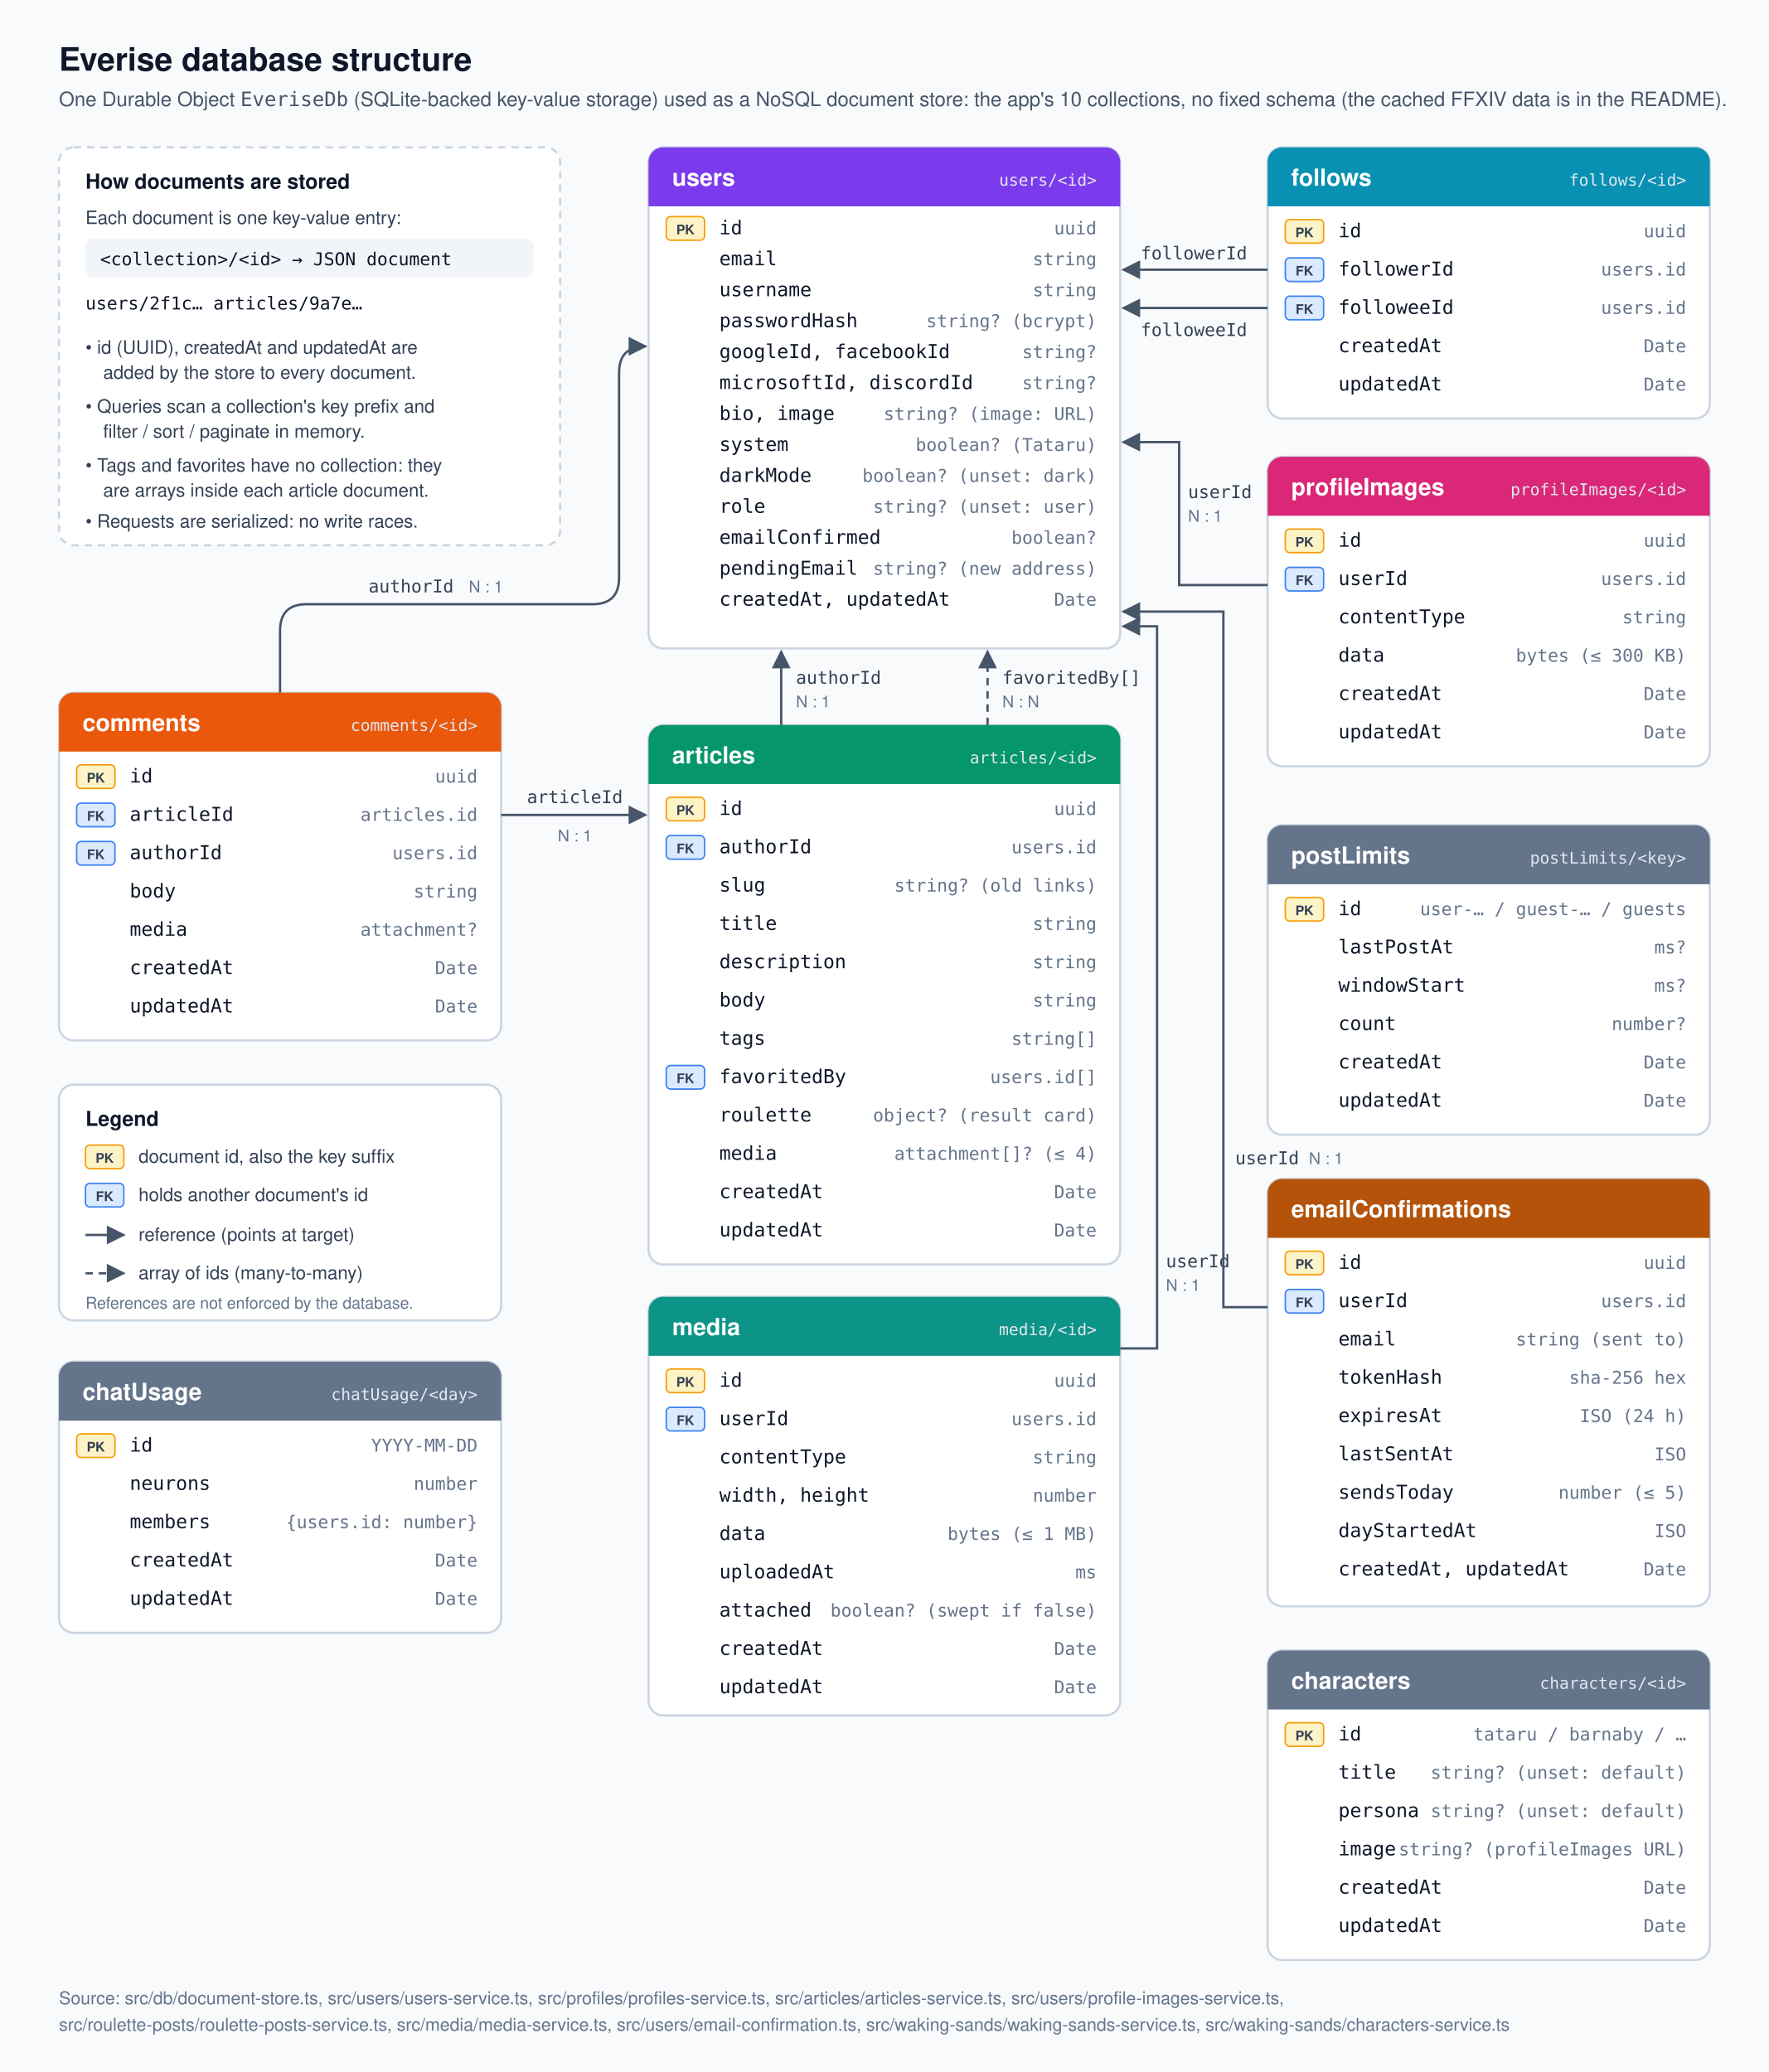
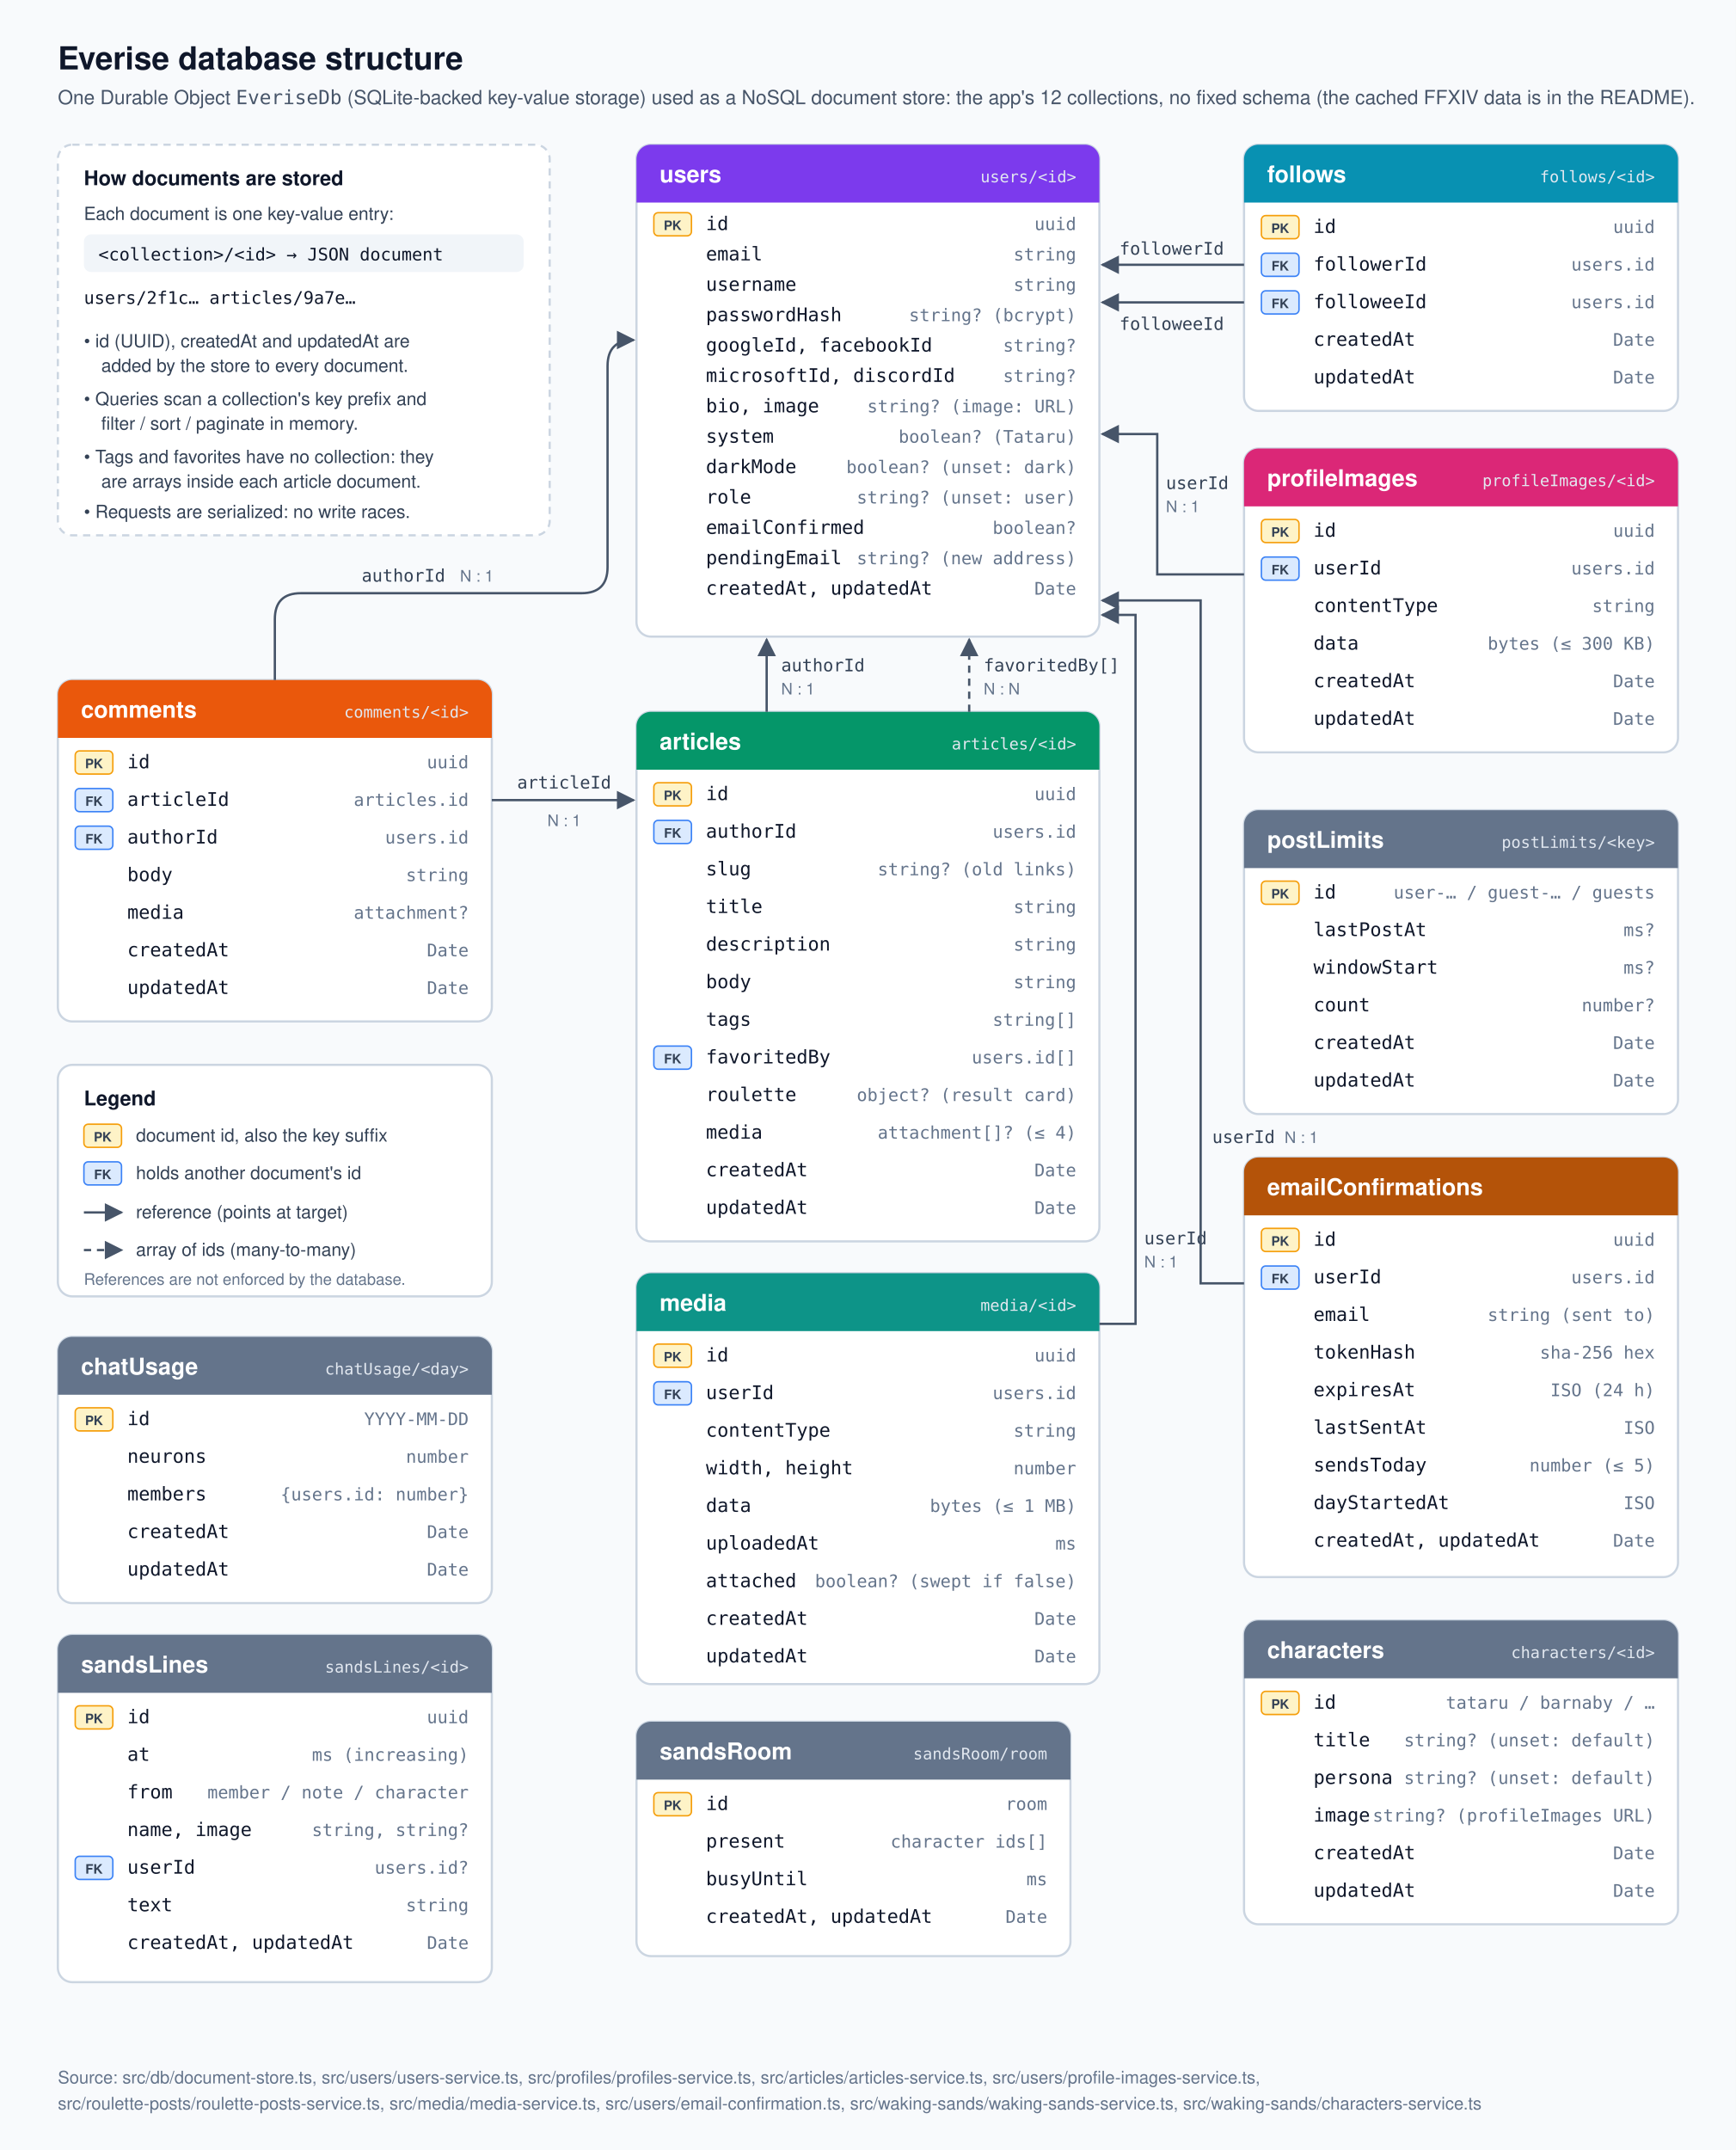
- <svg xmlns="http://www.w3.org/2000/svg" width="1200" height="1406" viewBox="0 0 1200 1406" font-family="Segoe UI, Helvetica, Arial, sans-serif">
+ <svg xmlns="http://www.w3.org/2000/svg" width="1200" height="1486" viewBox="0 0 1200 1486" font-family="Segoe UI, Helvetica, Arial, sans-serif">
  <defs>
    <marker id="arrow" viewBox="0 0 10 10" refX="9" refY="5" markerWidth="8" markerHeight="8" orient="auto-start-reverse">
      <path d="M0,0 L10,5 L0,10 z" fill="#475569" />
    </marker>
    <style>
      .box { fill: #ffffff; stroke: #cbd5e1; stroke-width: 1.5; }
      .title { font-size: 16px; font-weight: 700; fill: #ffffff; }
      .key { font-size: 11px; fill: #e2e8f0; font-family: Consolas, Menlo, monospace; }
      .field { font-size: 13px; fill: #0f172a; font-family: Consolas, Menlo, monospace; }
      .type { font-size: 12px; fill: #64748b; font-family: Consolas, Menlo, monospace; }
      .pk { fill: #fef3c7; stroke: #f59e0b; }
      .fk { fill: #dbeafe; stroke: #3b82f6; }
      .badge { font-size: 9px; font-weight: 700; fill: #334155; }
      .rel { fill: none; stroke: #475569; stroke-width: 1.6; }
      .rel-label { font-size: 12px; fill: #334155; font-family: Consolas, Menlo, monospace; }
      .card { font-size: 11px; fill: #64748b; }
      .note-title { font-size: 14px; font-weight: 700; fill: #0f172a; }
      .note { font-size: 12.5px; fill: #334155; }
      .mono { font-family: Consolas, Menlo, monospace; font-size: 12px; fill: #0f172a; }
    </style>
  </defs>
-   <rect width="1200" height="1406" fill="#f8fafc" />
+   <rect width="1200" height="1486" fill="#f8fafc" />
  <text x="40" y="48" font-size="22" font-weight="700" fill="#0f172a">Everise database structure</text>
-   <text x="40" y="72" font-size="13.5" fill="#475569">One Durable Object <tspan font-family="Consolas, Menlo, monospace">EveriseDb</tspan> (SQLite-backed key-value storage) used as a NoSQL document store: the app's 10 collections, no fixed schema (the cached FFXIV data is in the README).</text>
+   <text x="40" y="72" font-size="13.5" fill="#475569">One Durable Object <tspan font-family="Consolas, Menlo, monospace">EveriseDb</tspan> (SQLite-backed key-value storage) used as a NoSQL document store: the app's 12 collections, no fixed schema (the cached FFXIV data is in the README).</text>
  <rect x="40" y="100" width="340" height="270" rx="10" fill="#ffffff" stroke="#cbd5e1" stroke-width="1.5" stroke-dasharray="5 4" />
  <text x="58" y="128" class="note-title">How documents are stored</text>
  <text x="58" y="152" class="note">Each document is one key-value entry:</text>
  <rect x="58" y="162" width="304" height="26" rx="5" fill="#f1f5f9" />
  <text x="68" y="180" class="mono">&lt;collection&gt;/&lt;id&gt;  →  JSON document</text>
  <text x="58" y="210" class="mono" fill="#475569">users/2f1c…    articles/9a7e…</text>
  <text x="58" y="240" class="note">• id (UUID), createdAt and updatedAt are</text>
  <text x="70" y="257" class="note">added by the store to every document.</text>
  <text x="58" y="280" class="note">• Queries scan a collection's key prefix and</text>
  <text x="70" y="297" class="note">filter / sort / paginate in memory.</text>
  <text x="58" y="320" class="note">• Tags and favorites have no collection: they</text>
  <text x="70" y="337" class="note">are arrays inside each article document.</text>
  <text x="58" y="358" class="note">• Requests are serialized: no write races.</text>
  <g>
    <rect x="440" y="100" width="320" height="340" rx="10" class="box" />
    <path d="M450,100 h300 a10,10 0 0 1 10,10 v30 h-320 v-30 a10,10 0 0 1 10,-10 z" fill="#7c3aed" />
    <text x="456" y="126" class="title">users</text>
    <text x="744" y="126" class="key" text-anchor="end">users/&lt;id&gt;</text>
    <rect x="452" y="147" width="26" height="16" rx="3" class="pk" />
    <text x="465" y="159" class="badge" text-anchor="middle">PK</text>
    <text x="488" y="159" class="field">id</text>
    <text x="744" y="159" class="type" text-anchor="end">uuid</text>
    <text x="488" y="180" class="field">email</text>
    <text x="744" y="180" class="type" text-anchor="end">string</text>
    <text x="488" y="201" class="field">username</text>
    <text x="744" y="201" class="type" text-anchor="end">string</text>
    <text x="488" y="222" class="field">passwordHash</text>
    <text x="744" y="222" class="type" text-anchor="end">string? (bcrypt)</text>
    <text x="488" y="243" class="field">googleId, facebookId</text>
    <text x="744" y="243" class="type" text-anchor="end">string?</text>
    <text x="488" y="264" class="field">microsoftId, discordId</text>
    <text x="744" y="264" class="type" text-anchor="end">string?</text>
    <text x="488" y="285" class="field">bio, image</text>
    <text x="744" y="285" class="type" text-anchor="end">string? (image: URL)</text>
    <text x="488" y="306" class="field">system</text>
    <text x="744" y="306" class="type" text-anchor="end">boolean? (Tataru)</text>
    <text x="488" y="327" class="field">darkMode</text>
    <text x="744" y="327" class="type" text-anchor="end">boolean? (unset: dark)</text>
    <text x="488" y="348" class="field">role</text>
    <text x="744" y="348" class="type" text-anchor="end">string? (unset: user)</text>
    <text x="488" y="369" class="field">emailConfirmed</text>
    <text x="744" y="369" class="type" text-anchor="end">boolean?</text>
    <text x="488" y="390" class="field">pendingEmail</text>
    <text x="744" y="390" class="type" text-anchor="end">string? (new address)</text>
    <text x="488" y="411" class="field">createdAt, updatedAt</text>
    <text x="744" y="411" class="type" text-anchor="end">Date</text>
  </g>
  <g>
    <rect x="860" y="100" width="300" height="184" rx="10" class="box" />
    <path d="M870,100 h280 a10,10 0 0 1 10,10 v30 h-300 v-30 a10,10 0 0 1 10,-10 z" fill="#0891b2" />
    <text x="876" y="126" class="title">follows</text>
    <text x="1144" y="126" class="key" text-anchor="end">follows/&lt;id&gt;</text>
    <rect x="872" y="149" width="26" height="16" rx="3" class="pk" />
    <text x="885" y="161" class="badge" text-anchor="middle">PK</text>
    <text x="908" y="161" class="field">id</text>
    <text x="1144" y="161" class="type" text-anchor="end">uuid</text>
    <rect x="872" y="175" width="26" height="16" rx="3" class="fk" />
    <text x="885" y="187" class="badge" text-anchor="middle">FK</text>
    <text x="908" y="187" class="field">followerId</text>
    <text x="1144" y="187" class="type" text-anchor="end">users.id</text>
    <rect x="872" y="201" width="26" height="16" rx="3" class="fk" />
    <text x="885" y="213" class="badge" text-anchor="middle">FK</text>
    <text x="908" y="213" class="field">followeeId</text>
    <text x="1144" y="213" class="type" text-anchor="end">users.id</text>
    <text x="908" y="239" class="field">createdAt</text>
    <text x="1144" y="239" class="type" text-anchor="end">Date</text>
    <text x="908" y="265" class="field">updatedAt</text>
    <text x="1144" y="265" class="type" text-anchor="end">Date</text>
  </g>
  <g transform="translate(0 52)">
    <rect x="440" y="440" width="320" height="366" rx="10" class="box" />
    <path d="M450,440 h300 a10,10 0 0 1 10,10 v30 h-320 v-30 a10,10 0 0 1 10,-10 z" fill="#059669" />
    <text x="456" y="466" class="title">articles</text>
    <text x="744" y="466" class="key" text-anchor="end">articles/&lt;id&gt;</text>
    <rect x="452" y="489" width="26" height="16" rx="3" class="pk" />
    <text x="465" y="501" class="badge" text-anchor="middle">PK</text>
    <text x="488" y="501" class="field">id</text>
    <text x="744" y="501" class="type" text-anchor="end">uuid</text>
    <rect x="452" y="515" width="26" height="16" rx="3" class="fk" />
    <text x="465" y="527" class="badge" text-anchor="middle">FK</text>
    <text x="488" y="527" class="field">authorId</text>
    <text x="744" y="527" class="type" text-anchor="end">users.id</text>
    <text x="488" y="553" class="field">slug</text>
    <text x="744" y="553" class="type" text-anchor="end">string? (old links)</text>
    <text x="488" y="579" class="field">title</text>
    <text x="744" y="579" class="type" text-anchor="end">string</text>
    <text x="488" y="605" class="field">description</text>
    <text x="744" y="605" class="type" text-anchor="end">string</text>
    <text x="488" y="631" class="field">body</text>
    <text x="744" y="631" class="type" text-anchor="end">string</text>
    <text x="488" y="657" class="field">tags</text>
    <text x="744" y="657" class="type" text-anchor="end">string[]</text>
    <rect x="452" y="671" width="26" height="16" rx="3" class="fk" />
    <text x="465" y="683" class="badge" text-anchor="middle">FK</text>
    <text x="488" y="683" class="field">favoritedBy</text>
    <text x="744" y="683" class="type" text-anchor="end">users.id[]</text>
    <text x="488" y="709" class="field">roulette</text>
    <text x="744" y="709" class="type" text-anchor="end">object? (result card)</text>
    <text x="488" y="735" class="field">media</text>
    <text x="744" y="735" class="type" text-anchor="end">attachment[]? (≤ 4)</text>
    <text x="488" y="761" class="field">createdAt</text>
    <text x="744" y="761" class="type" text-anchor="end">Date</text>
    <text x="488" y="787" class="field">updatedAt</text>
    <text x="744" y="787" class="type" text-anchor="end">Date</text>
  </g>
  <g>
    <rect x="40" y="470" width="300" height="236" rx="10" class="box" />
    <path d="M50,470 h280 a10,10 0 0 1 10,10 v30 h-300 v-30 a10,10 0 0 1 10,-10 z" fill="#ea580c" />
    <text x="56" y="496" class="title">comments</text>
    <text x="324" y="496" class="key" text-anchor="end">comments/&lt;id&gt;</text>
    <rect x="52" y="519" width="26" height="16" rx="3" class="pk" />
    <text x="65" y="531" class="badge" text-anchor="middle">PK</text>
    <text x="88" y="531" class="field">id</text>
    <text x="324" y="531" class="type" text-anchor="end">uuid</text>
    <rect x="52" y="545" width="26" height="16" rx="3" class="fk" />
    <text x="65" y="557" class="badge" text-anchor="middle">FK</text>
    <text x="88" y="557" class="field">articleId</text>
    <text x="324" y="557" class="type" text-anchor="end">articles.id</text>
    <rect x="52" y="571" width="26" height="16" rx="3" class="fk" />
    <text x="65" y="583" class="badge" text-anchor="middle">FK</text>
    <text x="88" y="583" class="field">authorId</text>
    <text x="324" y="583" class="type" text-anchor="end">users.id</text>
    <text x="88" y="609" class="field">body</text>
    <text x="324" y="609" class="type" text-anchor="end">string</text>
    <text x="88" y="635" class="field">media</text>
    <text x="324" y="635" class="type" text-anchor="end">attachment?</text>
    <text x="88" y="661" class="field">createdAt</text>
    <text x="324" y="661" class="type" text-anchor="end">Date</text>
    <text x="88" y="687" class="field">updatedAt</text>
    <text x="324" y="687" class="type" text-anchor="end">Date</text>
  </g>
  <path d="M860,183 H762" class="rel" marker-end="url(#arrow)" />
  <text x="810" y="176" class="rel-label" text-anchor="middle">followerId</text>
  <path d="M860,209 H762" class="rel" marker-end="url(#arrow)" />
  <text x="810" y="228" class="rel-label" text-anchor="middle">followeeId</text>
  <path d="M530,492 V442" class="rel" marker-end="url(#arrow)" />
  <text x="540" y="464" class="rel-label">authorId</text>
  <text x="540" y="480" class="card">N : 1</text>
  <path d="M670,492 V442" class="rel" stroke-dasharray="5 4" marker-end="url(#arrow)" />
  <text x="680" y="464" class="rel-label">favoritedBy[]</text>
  <text x="680" y="480" class="card">N : N</text>
  <path d="M340,553 H438" class="rel" marker-end="url(#arrow)" />
  <text x="390" y="545" class="rel-label" text-anchor="middle">articleId</text>
  <text x="390" y="571" class="card" text-anchor="middle">N : 1</text>
  <path d="M190,470 V428 Q190,410 208,410 H402 Q420,410 420,392 V253 Q420,235 438,235" class="rel" marker-end="url(#arrow)" />
  <text x="250" y="402" class="rel-label">authorId</text>
  <text x="318" y="402" class="card">N : 1</text>
  <g>
    <rect x="860" y="310" width="300" height="210" rx="10" class="box" />
    <path d="M870,310 h280 a10,10 0 0 1 10,10 v30 h-300 v-30 a10,10 0 0 1 10,-10 z" fill="#db2777" />
    <text x="876" y="336" class="title">profileImages</text>
    <text x="1144" y="336" class="key" text-anchor="end">profileImages/&lt;id&gt;</text>
    <rect x="872" y="359" width="26" height="16" rx="3" class="pk" />
    <text x="885" y="371" class="badge" text-anchor="middle">PK</text>
    <text x="908" y="371" class="field">id</text>
    <text x="1144" y="371" class="type" text-anchor="end">uuid</text>
    <rect x="872" y="385" width="26" height="16" rx="3" class="fk" />
    <text x="885" y="397" class="badge" text-anchor="middle">FK</text>
    <text x="908" y="397" class="field">userId</text>
    <text x="1144" y="397" class="type" text-anchor="end">users.id</text>
    <text x="908" y="423" class="field">contentType</text>
    <text x="1144" y="423" class="type" text-anchor="end">string</text>
    <text x="908" y="449" class="field">data</text>
    <text x="1144" y="449" class="type" text-anchor="end">bytes (≤ 300 KB)</text>
    <text x="908" y="475" class="field">createdAt</text>
    <text x="1144" y="475" class="type" text-anchor="end">Date</text>
    <text x="908" y="501" class="field">updatedAt</text>
    <text x="1144" y="501" class="type" text-anchor="end">Date</text>
  </g>
  <path d="M860,397 H800 V300 H762" class="rel" marker-end="url(#arrow)" />
  <text x="806" y="338" class="rel-label">userId</text>
  <text x="806" y="354" class="card">N : 1</text>
  <g>
    <rect x="860" y="560" width="300" height="210" rx="10" class="box" />
    <path d="M870,560 h280 a10,10 0 0 1 10,10 v30 h-300 v-30 a10,10 0 0 1 10,-10 z" fill="#64748b" />
    <text x="876" y="586" class="title">postLimits</text>
    <text x="1144" y="586" class="key" text-anchor="end">postLimits/&lt;key&gt;</text>
    <rect x="872" y="609" width="26" height="16" rx="3" class="pk" />
    <text x="885" y="621" class="badge" text-anchor="middle">PK</text>
    <text x="908" y="621" class="field">id</text>
    <text x="1144" y="621" class="type" text-anchor="end">user-… / guest-… / guests</text>
    <text x="908" y="647" class="field">lastPostAt</text>
    <text x="1144" y="647" class="type" text-anchor="end">ms?</text>
    <text x="908" y="673" class="field">windowStart</text>
    <text x="1144" y="673" class="type" text-anchor="end">ms?</text>
    <text x="908" y="699" class="field">count</text>
    <text x="1144" y="699" class="type" text-anchor="end">number?</text>
    <text x="908" y="725" class="field">createdAt</text>
    <text x="1144" y="725" class="type" text-anchor="end">Date</text>
    <text x="908" y="751" class="field">updatedAt</text>
    <text x="1144" y="751" class="type" text-anchor="end">Date</text>
  </g>
  <g>
    <rect x="440" y="880" width="320" height="284" rx="10" class="box" />
    <path d="M450,880 h300 a10,10 0 0 1 10,10 v30 h-320 v-30 a10,10 0 0 1 10,-10 z" fill="#0d9488" />
    <text x="456" y="906" class="title">media</text>
    <text x="744" y="906" class="key" text-anchor="end">media/&lt;id&gt;</text>
    <rect x="452" y="929" width="26" height="16" rx="3" class="pk" />
    <text x="465" y="941" class="badge" text-anchor="middle">PK</text>
    <text x="488" y="941" class="field">id</text>
    <text x="744" y="941" class="type" text-anchor="end">uuid</text>
    <rect x="452" y="955" width="26" height="16" rx="3" class="fk" />
    <text x="465" y="967" class="badge" text-anchor="middle">FK</text>
    <text x="488" y="967" class="field">userId</text>
    <text x="744" y="967" class="type" text-anchor="end">users.id</text>
    <text x="488" y="993" class="field">contentType</text>
    <text x="744" y="993" class="type" text-anchor="end">string</text>
    <text x="488" y="1019" class="field">width, height</text>
    <text x="744" y="1019" class="type" text-anchor="end">number</text>
    <text x="488" y="1045" class="field">data</text>
    <text x="744" y="1045" class="type" text-anchor="end">bytes (≤ 1 MB)</text>
    <text x="488" y="1071" class="field">uploadedAt</text>
    <text x="744" y="1071" class="type" text-anchor="end">ms</text>
    <text x="488" y="1097" class="field">attached</text>
    <text x="744" y="1097" class="type" text-anchor="end">boolean? (swept if false)</text>
    <text x="488" y="1123" class="field">createdAt</text>
    <text x="744" y="1123" class="type" text-anchor="end">Date</text>
    <text x="488" y="1149" class="field">updatedAt</text>
    <text x="744" y="1149" class="type" text-anchor="end">Date</text>
  </g>
  <path d="M760,915 H785 V425 H762" class="rel" marker-end="url(#arrow)" />
  <text x="791" y="860" class="rel-label">userId</text>
  <text x="791" y="876" class="card">N : 1</text>
  <g>
    <rect x="860" y="800" width="300" height="290" rx="10" class="box" />
    <path d="M870,800 h280 a10,10 0 0 1 10,10 v30 h-300 v-30 a10,10 0 0 1 10,-10 z" fill="#b45309" />
    <text x="876" y="826" class="title">emailConfirmations</text>
    <rect x="872" y="849" width="26" height="16" rx="3" class="pk" />
    <text x="885" y="861" class="badge" text-anchor="middle">PK</text>
    <text x="908" y="861" class="field">id</text>
    <text x="1144" y="861" class="type" text-anchor="end">uuid</text>
    <rect x="872" y="875" width="26" height="16" rx="3" class="fk" />
    <text x="885" y="887" class="badge" text-anchor="middle">FK</text>
    <text x="908" y="887" class="field">userId</text>
    <text x="1144" y="887" class="type" text-anchor="end">users.id</text>
    <text x="908" y="913" class="field">email</text>
    <text x="1144" y="913" class="type" text-anchor="end">string (sent to)</text>
    <text x="908" y="939" class="field">tokenHash</text>
    <text x="1144" y="939" class="type" text-anchor="end">sha-256 hex</text>
    <text x="908" y="965" class="field">expiresAt</text>
    <text x="1144" y="965" class="type" text-anchor="end">ISO (24 h)</text>
    <text x="908" y="991" class="field">lastSentAt</text>
    <text x="1144" y="991" class="type" text-anchor="end">ISO</text>
    <text x="908" y="1017" class="field">sendsToday</text>
    <text x="1144" y="1017" class="type" text-anchor="end">number (≤ 5)</text>
    <text x="908" y="1043" class="field">dayStartedAt</text>
    <text x="1144" y="1043" class="type" text-anchor="end">ISO</text>
    <text x="908" y="1069" class="field">createdAt, updatedAt</text>
    <text x="1144" y="1069" class="type" text-anchor="end">Date</text>
  </g>
  <path d="M860,887 H830 V415 H762" class="rel" marker-end="url(#arrow)" />
  <text x="838" y="790" class="rel-label">userId</text>
  <text x="888" y="790" class="card">N : 1</text>
  <g>
    <rect x="40" y="924" width="300" height="184" rx="10" class="box" />
    <path d="M50,924 h280 a10,10 0 0 1 10,10 v30 h-300 v-30 a10,10 0 0 1 10,-10 z" fill="#64748b" />
    <text x="56" y="950" class="title">chatUsage</text>
    <text x="324" y="950" class="key" text-anchor="end">chatUsage/&lt;day&gt;</text>
    <rect x="52" y="973" width="26" height="16" rx="3" class="pk" />
    <text x="65" y="985" class="badge" text-anchor="middle">PK</text>
    <text x="88" y="985" class="field">id</text>
    <text x="324" y="985" class="type" text-anchor="end">YYYY-MM-DD</text>
    <text x="88" y="1011" class="field">neurons</text>
    <text x="324" y="1011" class="type" text-anchor="end">number</text>
    <text x="88" y="1037" class="field">members</text>
    <text x="324" y="1037" class="type" text-anchor="end">{users.id: number}</text>
    <text x="88" y="1063" class="field">createdAt</text>
    <text x="324" y="1063" class="type" text-anchor="end">Date</text>
    <text x="88" y="1089" class="field">updatedAt</text>
    <text x="324" y="1089" class="type" text-anchor="end">Date</text>
  </g>
  <g>
    <rect x="860" y="1120" width="300" height="210" rx="10" class="box" />
    <path d="M870,1120 h280 a10,10 0 0 1 10,10 v30 h-300 v-30 a10,10 0 0 1 10,-10 z" fill="#64748b" />
    <text x="876" y="1146" class="title">characters</text>
    <text x="1144" y="1146" class="key" text-anchor="end">characters/&lt;id&gt;</text>
    <rect x="872" y="1169" width="26" height="16" rx="3" class="pk" />
    <text x="885" y="1181" class="badge" text-anchor="middle">PK</text>
    <text x="908" y="1181" class="field">id</text>
    <text x="1144" y="1181" class="type" text-anchor="end">tataru / barnaby / …</text>
    <text x="908" y="1207" class="field">title</text>
    <text x="1144" y="1207" class="type" text-anchor="end">string? (unset: default)</text>
    <text x="908" y="1233" class="field">persona</text>
    <text x="1144" y="1233" class="type" text-anchor="end">string? (unset: default)</text>
    <text x="908" y="1259" class="field">image</text>
    <text x="1144" y="1259" class="type" text-anchor="end">string? (profileImages URL)</text>
    <text x="908" y="1285" class="field">createdAt</text>
    <text x="1144" y="1285" class="type" text-anchor="end">Date</text>
    <text x="908" y="1311" class="field">updatedAt</text>
    <text x="1144" y="1311" class="type" text-anchor="end">Date</text>
  </g>
+   <g>
+     <rect x="40" y="1130" width="300" height="240" rx="10" class="box" />
+     <path d="M50,1130 h280 a10,10 0 0 1 10,10 v30 h-300 v-30 a10,10 0 0 1 10,-10 z" fill="#64748b" />
+     <text x="56" y="1156" class="title">sandsLines</text>
+     <text x="324" y="1156" class="key" text-anchor="end">sandsLines/&lt;id&gt;</text>
+     <rect x="52" y="1179" width="26" height="16" rx="3" class="pk" />
+     <text x="65" y="1191" class="badge" text-anchor="middle">PK</text>
+     <text x="88" y="1191" class="field">id</text>
+     <text x="324" y="1191" class="type" text-anchor="end">uuid</text>
+     <text x="88" y="1217" class="field">at</text>
+     <text x="324" y="1217" class="type" text-anchor="end">ms (increasing)</text>
+     <text x="88" y="1243" class="field">from</text>
+     <text x="324" y="1243" class="type" text-anchor="end">member / note / character</text>
+     <text x="88" y="1269" class="field">name, image</text>
+     <text x="324" y="1269" class="type" text-anchor="end">string, string?</text>
+     <rect x="52" y="1283" width="26" height="16" rx="3" class="fk" />
+     <text x="65" y="1295" class="badge" text-anchor="middle">FK</text>
+     <text x="88" y="1295" class="field">userId</text>
+     <text x="324" y="1295" class="type" text-anchor="end">users.id?</text>
+     <text x="88" y="1321" class="field">text</text>
+     <text x="324" y="1321" class="type" text-anchor="end">string</text>
+     <text x="88" y="1347" class="field">createdAt, updatedAt</text>
+     <text x="324" y="1347" class="type" text-anchor="end">Date</text>
+   </g>
+   <g>
+     <rect x="440" y="1190" width="300" height="162" rx="10" class="box" />
+     <path d="M450,1190 h280 a10,10 0 0 1 10,10 v30 h-300 v-30 a10,10 0 0 1 10,-10 z" fill="#64748b" />
+     <text x="456" y="1216" class="title">sandsRoom</text>
+     <text x="724" y="1216" class="key" text-anchor="end">sandsRoom/room</text>
+     <rect x="452" y="1239" width="26" height="16" rx="3" class="pk" />
+     <text x="465" y="1251" class="badge" text-anchor="middle">PK</text>
+     <text x="488" y="1251" class="field">id</text>
+     <text x="724" y="1251" class="type" text-anchor="end">room</text>
+     <text x="488" y="1277" class="field">present</text>
+     <text x="724" y="1277" class="type" text-anchor="end">character ids[]</text>
+     <text x="488" y="1303" class="field">busyUntil</text>
+     <text x="724" y="1303" class="type" text-anchor="end">ms</text>
+     <text x="488" y="1329" class="field">createdAt, updatedAt</text>
+     <text x="724" y="1329" class="type" text-anchor="end">Date</text>
+   </g>
  <g transform="translate(0 26)">
    <rect x="40" y="710" width="300" height="160" rx="10" fill="#ffffff" stroke="#cbd5e1" stroke-width="1.5" />
    <text x="58" y="738" class="note-title">Legend</text>
    <rect x="58" y="751" width="26" height="16" rx="3" class="pk" />
    <text x="71" y="763" class="badge" text-anchor="middle">PK</text>
    <text x="94" y="763" class="note">document id, also the key suffix</text>
    <rect x="58" y="777" width="26" height="16" rx="3" class="fk" />
    <text x="71" y="789" class="badge" text-anchor="middle">FK</text>
    <text x="94" y="789" class="note">holds another document's id</text>
    <path d="M58,812 H84" class="rel" marker-end="url(#arrow)" />
    <text x="94" y="816" class="note">reference (points at target)</text>
    <path d="M58,838 H84" class="rel" stroke-dasharray="5 4" marker-end="url(#arrow)" />
    <text x="94" y="842" class="note">array of ids (many-to-many)</text>
    <text x="58" y="862" class="card">References are not enforced by the database.</text>
  </g>
-   <text x="40" y="1360" font-size="12" fill="#64748b">Source: src/db/document-store.ts, src/users/users-service.ts, src/profiles/profiles-service.ts, src/articles/articles-service.ts, src/users/profile-images-service.ts,</text>
-   <text x="40" y="1378" font-size="12" fill="#64748b">src/roulette-posts/roulette-posts-service.ts, src/media/media-service.ts, src/users/email-confirmation.ts, src/waking-sands/waking-sands-service.ts, src/waking-sands/characters-service.ts</text>
+   <text x="40" y="1440" font-size="12" fill="#64748b">Source: src/db/document-store.ts, src/users/users-service.ts, src/profiles/profiles-service.ts, src/articles/articles-service.ts, src/users/profile-images-service.ts,</text>
+   <text x="40" y="1458" font-size="12" fill="#64748b">src/roulette-posts/roulette-posts-service.ts, src/media/media-service.ts, src/users/email-confirmation.ts, src/waking-sands/waking-sands-service.ts, src/waking-sands/characters-service.ts</text>
</svg>
